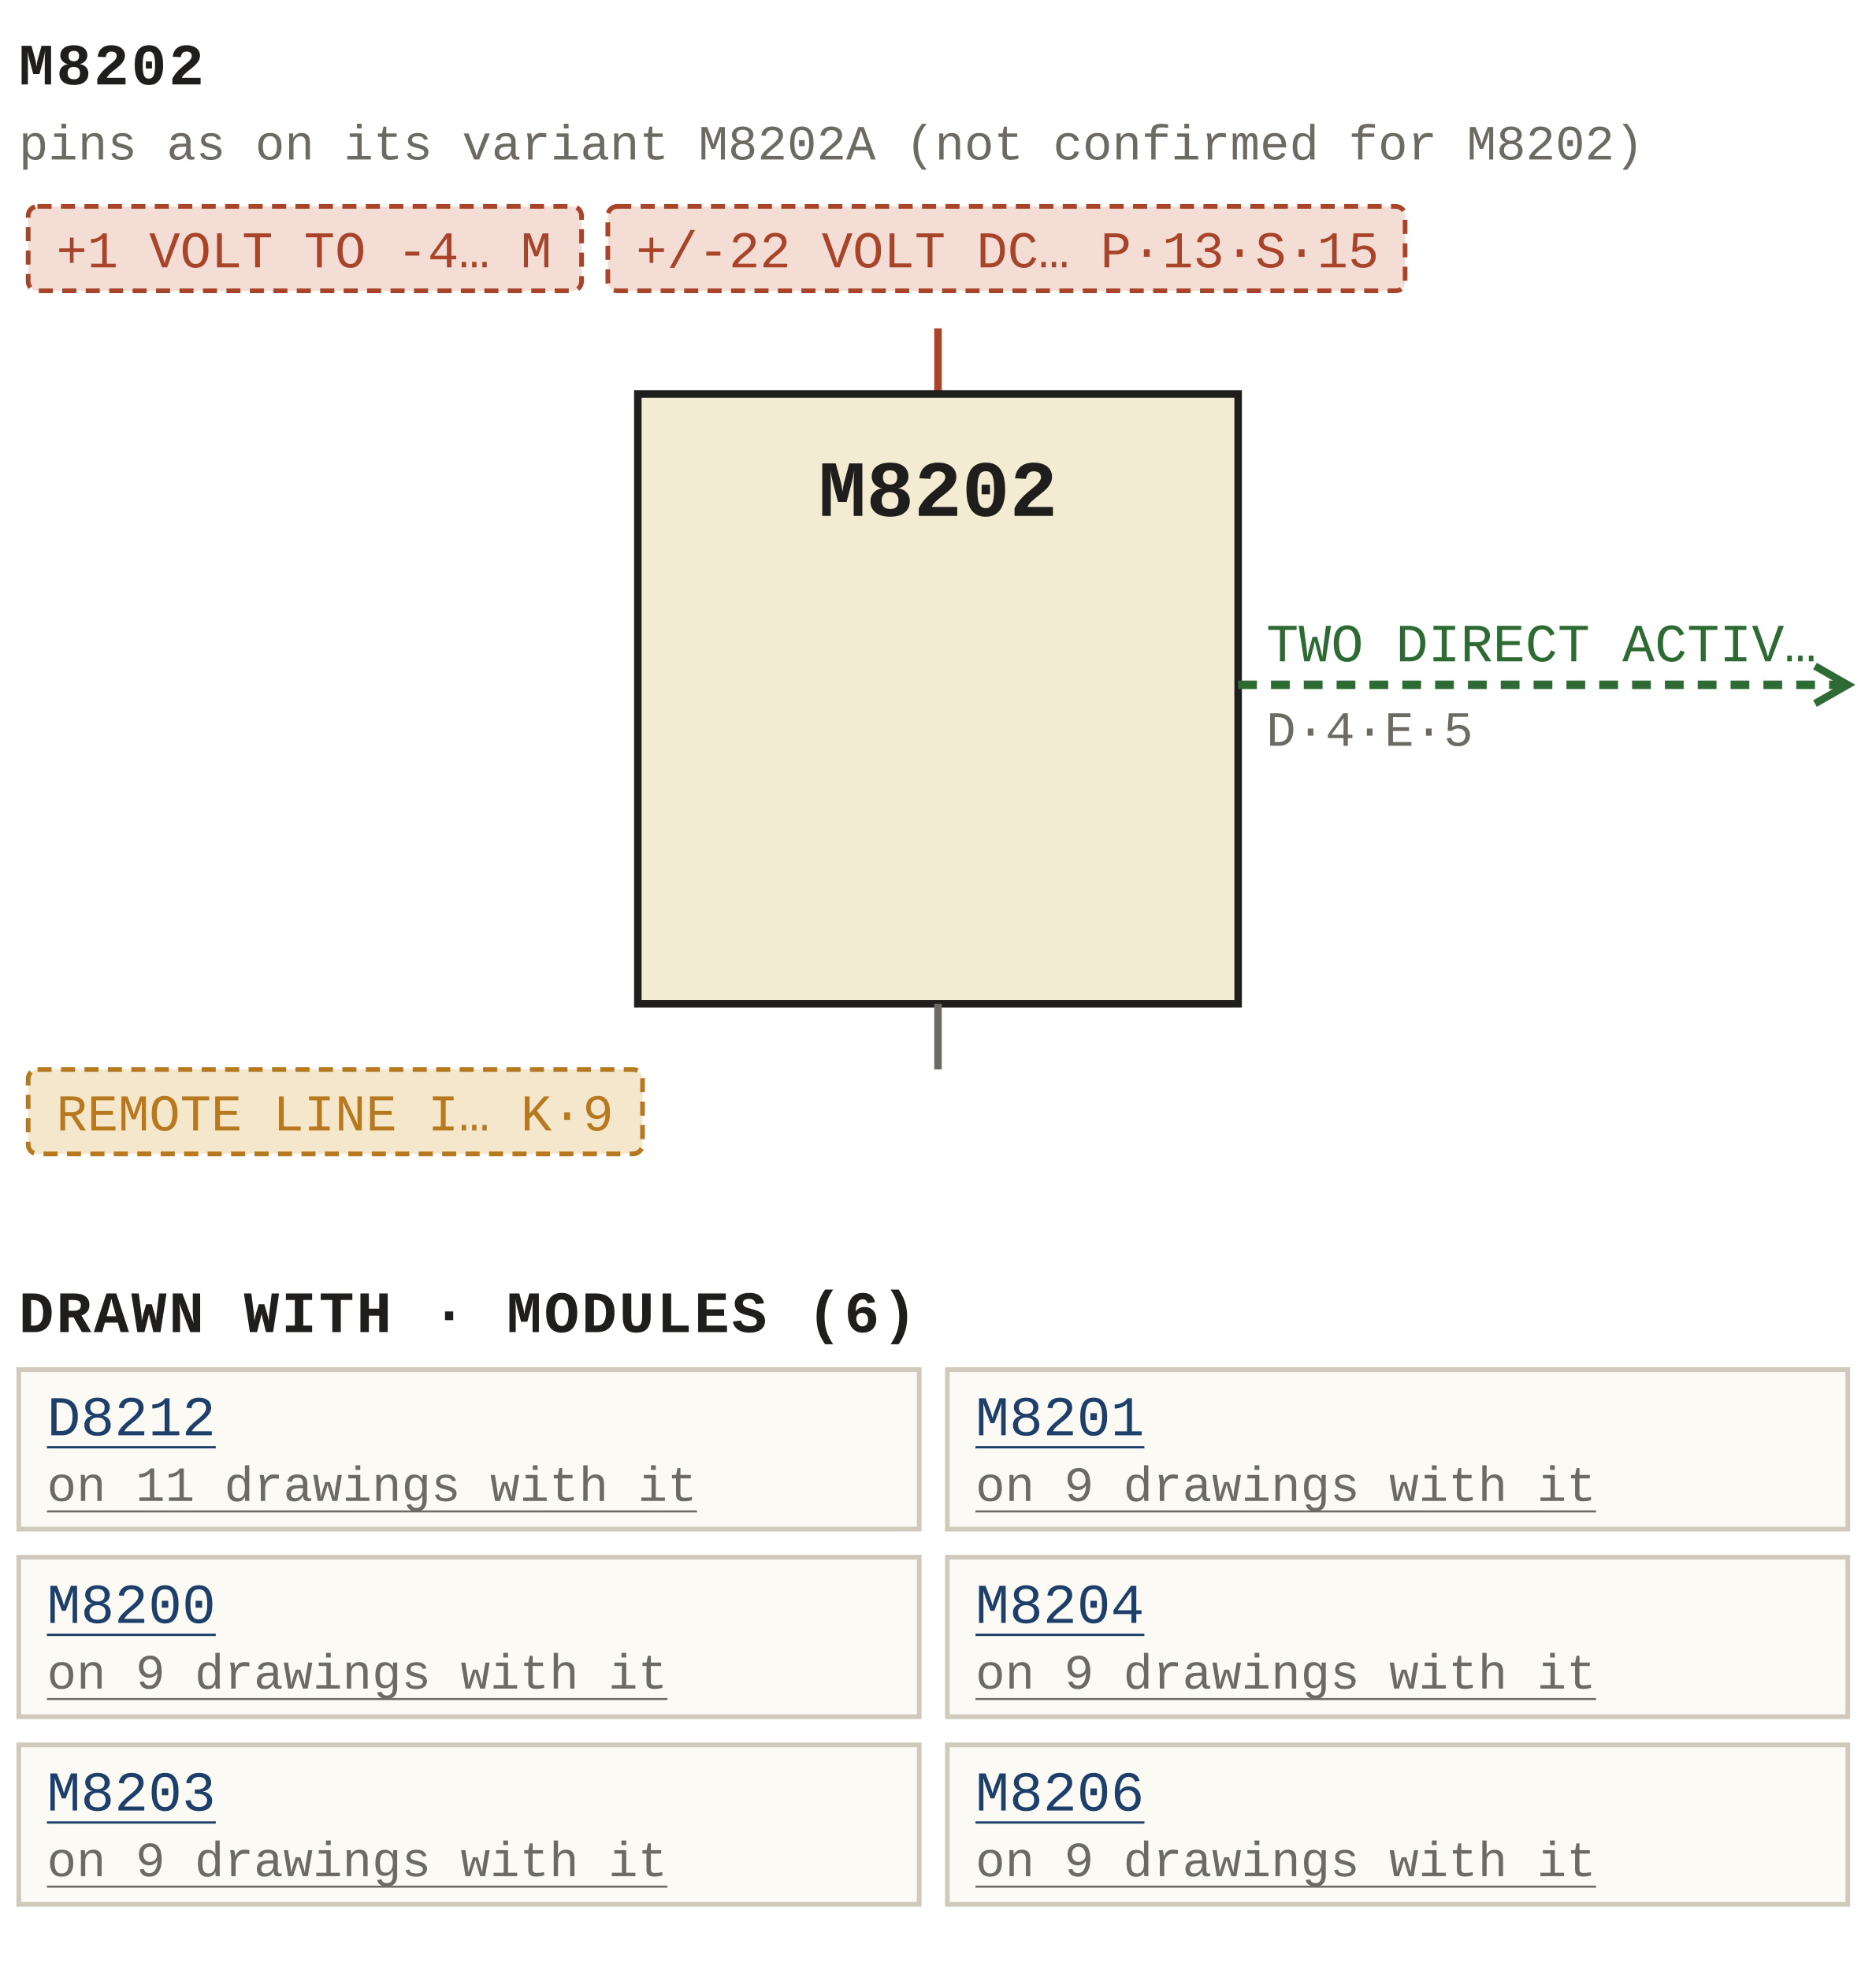
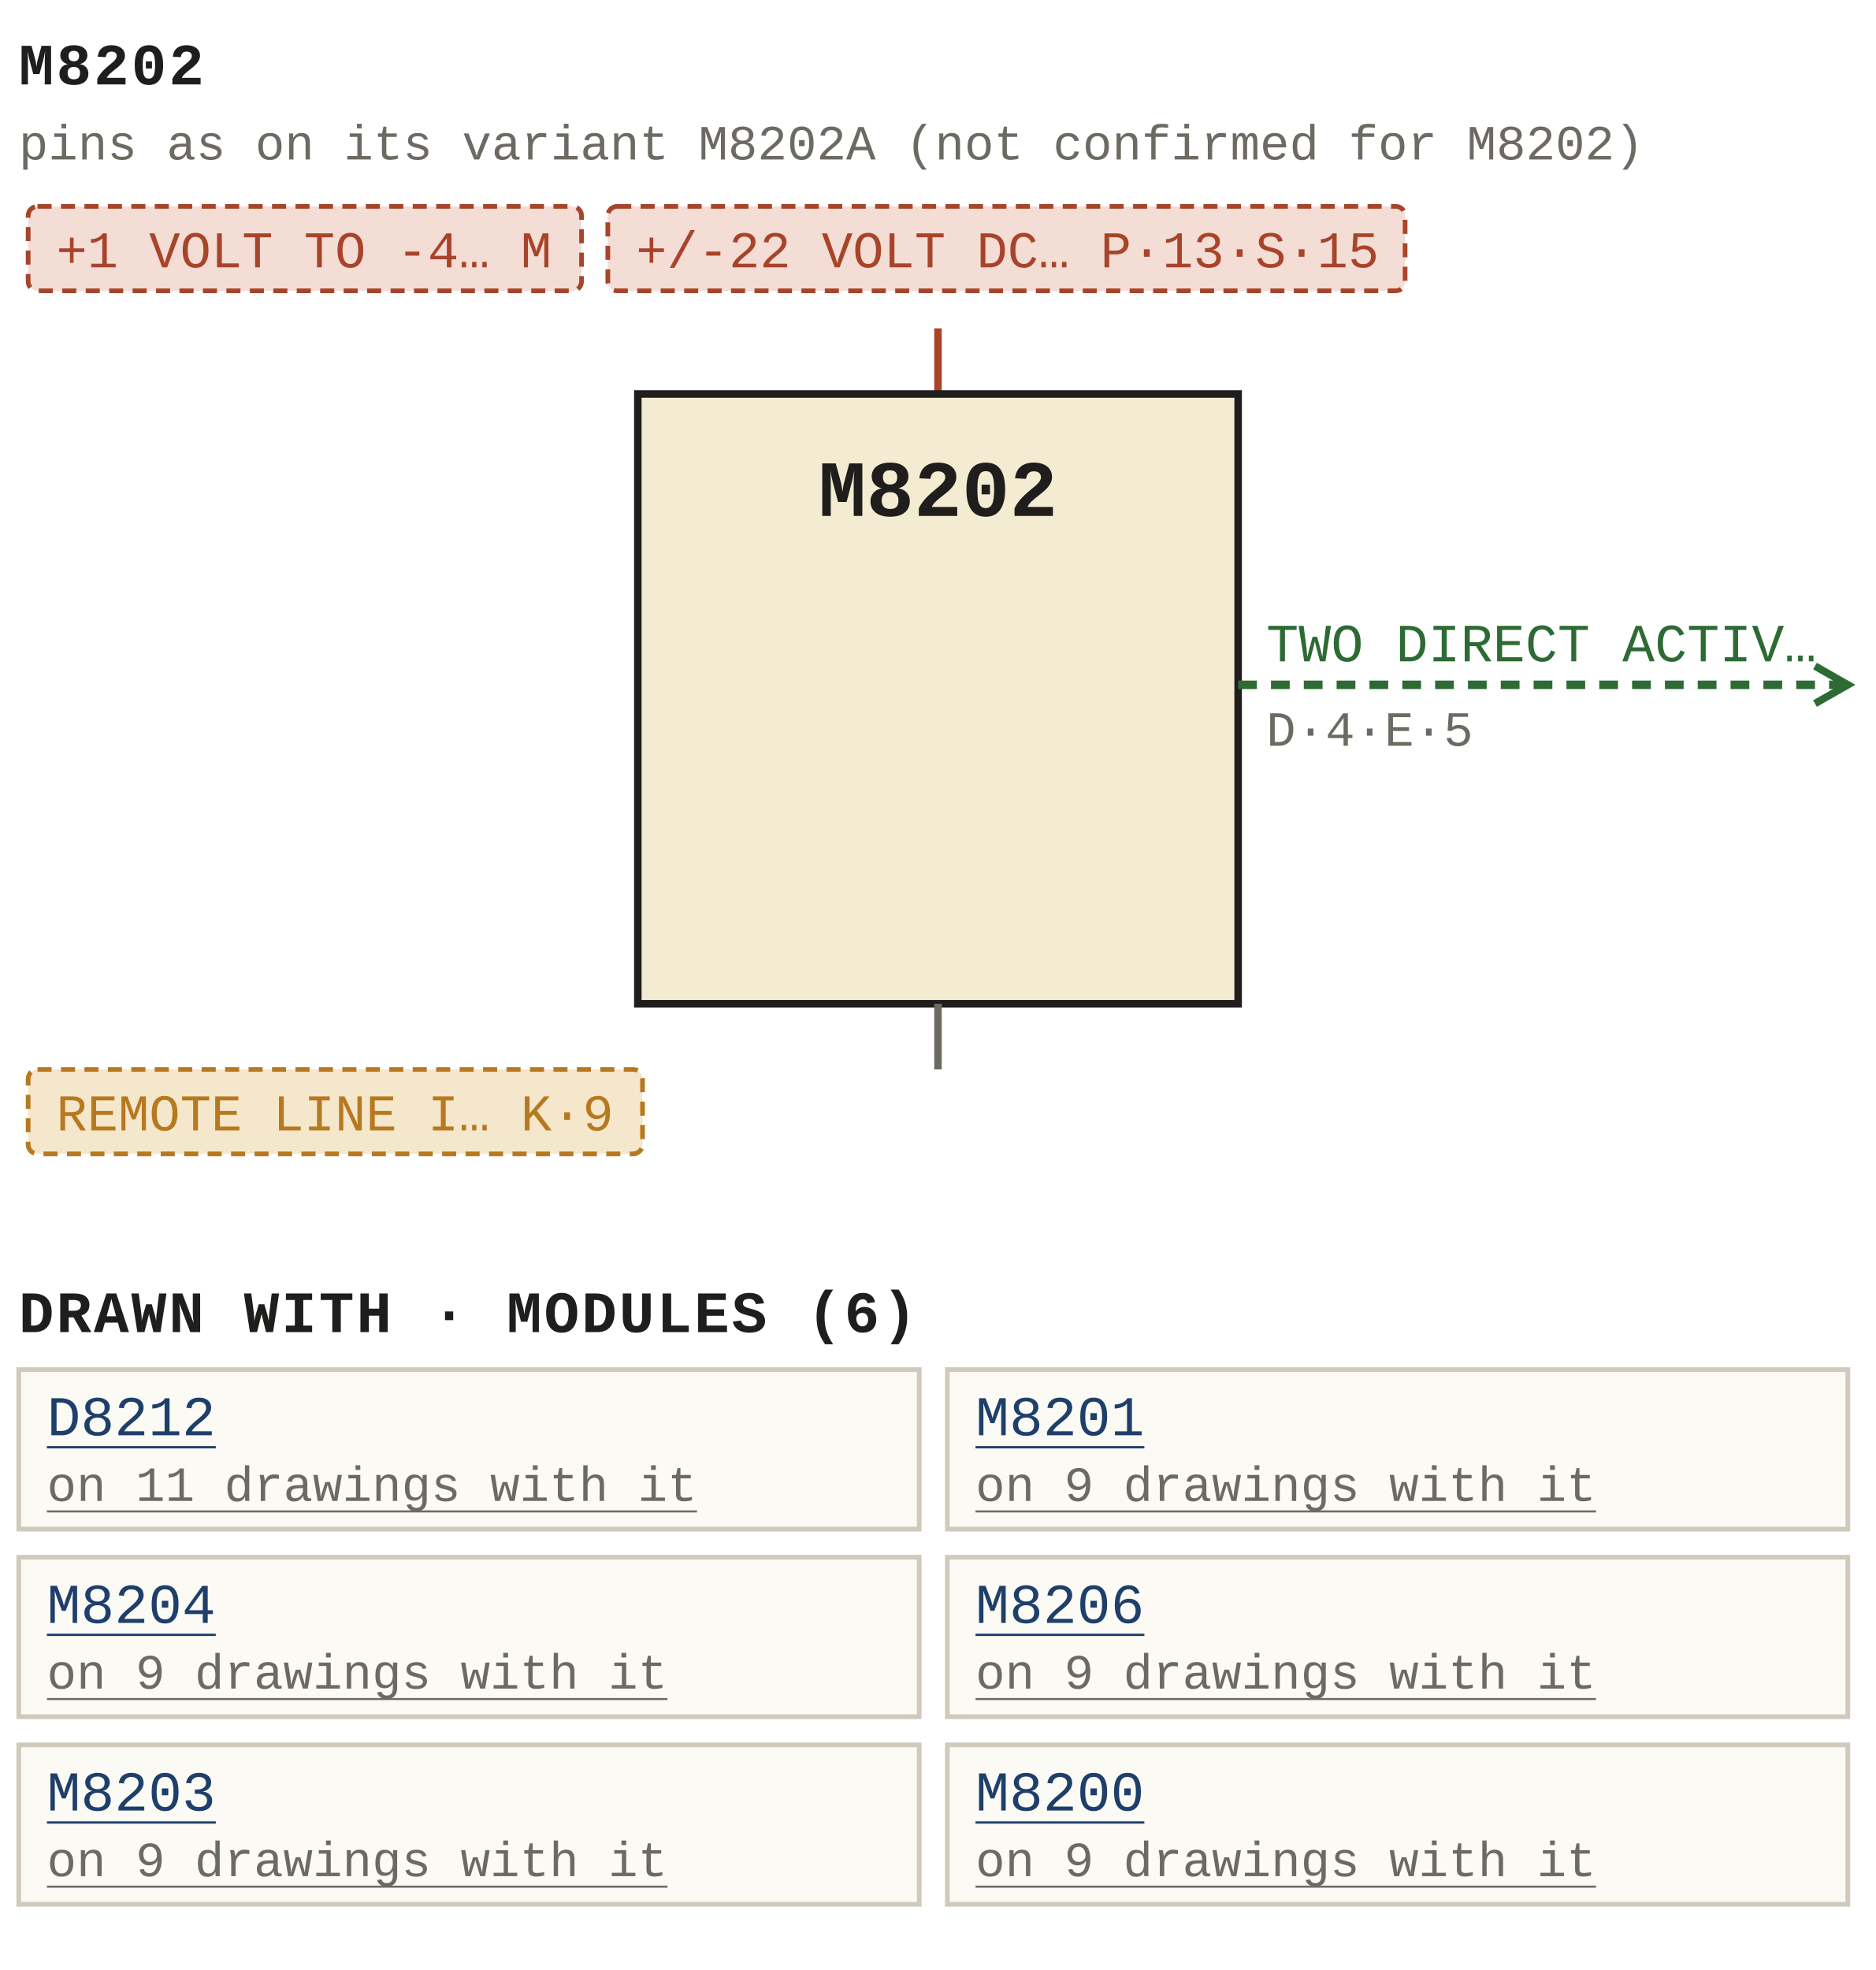
<svg xmlns="http://www.w3.org/2000/svg" class="wp" viewBox="0 0 400 420" width="400" height="420" role="img" aria-label="M8202 connections" style="width:100%;max-width:500px;height:auto;background:#fbfaf4">
  <style>.wp text{font-family:"Courier Prime","Courier New",Courier,monospace;fill:#1f1e1c;font-size:12px} .wp .f{fill:#6d6a63;font-size:10.5px} .wp .h{font-size:12.5px;font-weight:700;letter-spacing:.04em} .wp .b{font-size:17px;font-weight:700} .wp a text{fill:#1f3f6b;text-decoration:underline} .wp a:hover rect{fill:#efe9d2}</style>
  <text x="4" y="18" class="h">M8202</text>
  <text x="4" y="34" class="f">pins as on its variant M8202A (not confirmed for M8202)</text>
  <rect x="6" y="44" width="118" height="18" rx="2" fill="#f3ddd5" stroke="#a8442a" stroke-dasharray="3 2" />
  <text x="12" y="57" style="font-size:11px;fill:#a8442a">+1 VOLT TO -4… M</text>
  <rect x="129.6" y="44" width="170" height="18" rx="2" fill="#f3ddd5" stroke="#a8442a" stroke-dasharray="3 2" />
  <text x="135.6" y="57" style="font-size:11px;fill:#a8442a">+/-22 VOLT DC… P·13·S·15</text>
  <line x1="200.0" y1="70" x2="200.0" y2="84" stroke="#a8442a" stroke-width="1.6" />
  <rect x="136" y="84" width="128" height="130" fill="#f4ecd2" stroke="#1f1e1c" stroke-width="1.6" />
  <text x="200.0" y="110" class="b" text-anchor="middle">M8202</text>
  <line x1="264" y1="146" x2="394" y2="146" stroke="#2e6b34" stroke-width="1.8" stroke-dasharray="4 3" />
  <path d="M387,142 L394,146 L387,150" fill="none" stroke="#2e6b34" stroke-width="1.6" />
  <text x="270" y="141" text-anchor="start" style="font-size:11.5px;fill:#2e6b34">TWO DIRECT ACTIV…</text>
  <text x="270" y="159" text-anchor="start" class="f">D·4·E·5</text>
  <line x1="200.0" y1="214" x2="200.0" y2="228" stroke="#6d6a63" stroke-width="1.6" />
  <rect x="6" y="228" width="131" height="18" rx="2" fill="#f4e7cc" stroke="#b7791f" stroke-dasharray="3 2" />
  <text x="12" y="241" style="font-size:11px;fill:#b7791f">REMOTE LINE I… K·9</text>
  <text x="4" y="284" class="h">DRAWN WITH · MODULES (6)</text>
  <a href="../../PAGES/D8212.html">
    <rect x="4" y="292" width="192" height="34" fill="#fbfaf4" stroke="#cfcabc" />
    <text x="10" y="306">D8212</text>
    <text x="10" y="320" class="f">on 11 drawings with it</text>
  </a>
  <a href="../../PAGES/M8201.html">
    <rect x="202" y="292" width="192" height="34" fill="#fbfaf4" stroke="#cfcabc" />
    <text x="208" y="306">M8201</text>
    <text x="208" y="320" class="f">on 9 drawings with it</text>
  </a>
-   <a href="../../PAGES/M8200.html">
+   <a href="../../PAGES/M8204.html">
    <rect x="4" y="332" width="192" height="34" fill="#fbfaf4" stroke="#cfcabc" />
-     <text x="10" y="346">M8200</text>
+     <text x="10" y="346">M8204</text>
    <text x="10" y="360" class="f">on 9 drawings with it</text>
  </a>
-   <a href="../../PAGES/M8204.html">
+   <a href="../../PAGES/M8206.html">
    <rect x="202" y="332" width="192" height="34" fill="#fbfaf4" stroke="#cfcabc" />
-     <text x="208" y="346">M8204</text>
+     <text x="208" y="346">M8206</text>
    <text x="208" y="360" class="f">on 9 drawings with it</text>
  </a>
  <a href="../../PAGES/M8203.html">
    <rect x="4" y="372" width="192" height="34" fill="#fbfaf4" stroke="#cfcabc" />
    <text x="10" y="386">M8203</text>
    <text x="10" y="400" class="f">on 9 drawings with it</text>
  </a>
-   <a href="../../PAGES/M8206.html">
+   <a href="../../PAGES/M8200.html">
    <rect x="202" y="372" width="192" height="34" fill="#fbfaf4" stroke="#cfcabc" />
-     <text x="208" y="386">M8206</text>
+     <text x="208" y="386">M8200</text>
    <text x="208" y="400" class="f">on 9 drawings with it</text>
  </a>
</svg>
